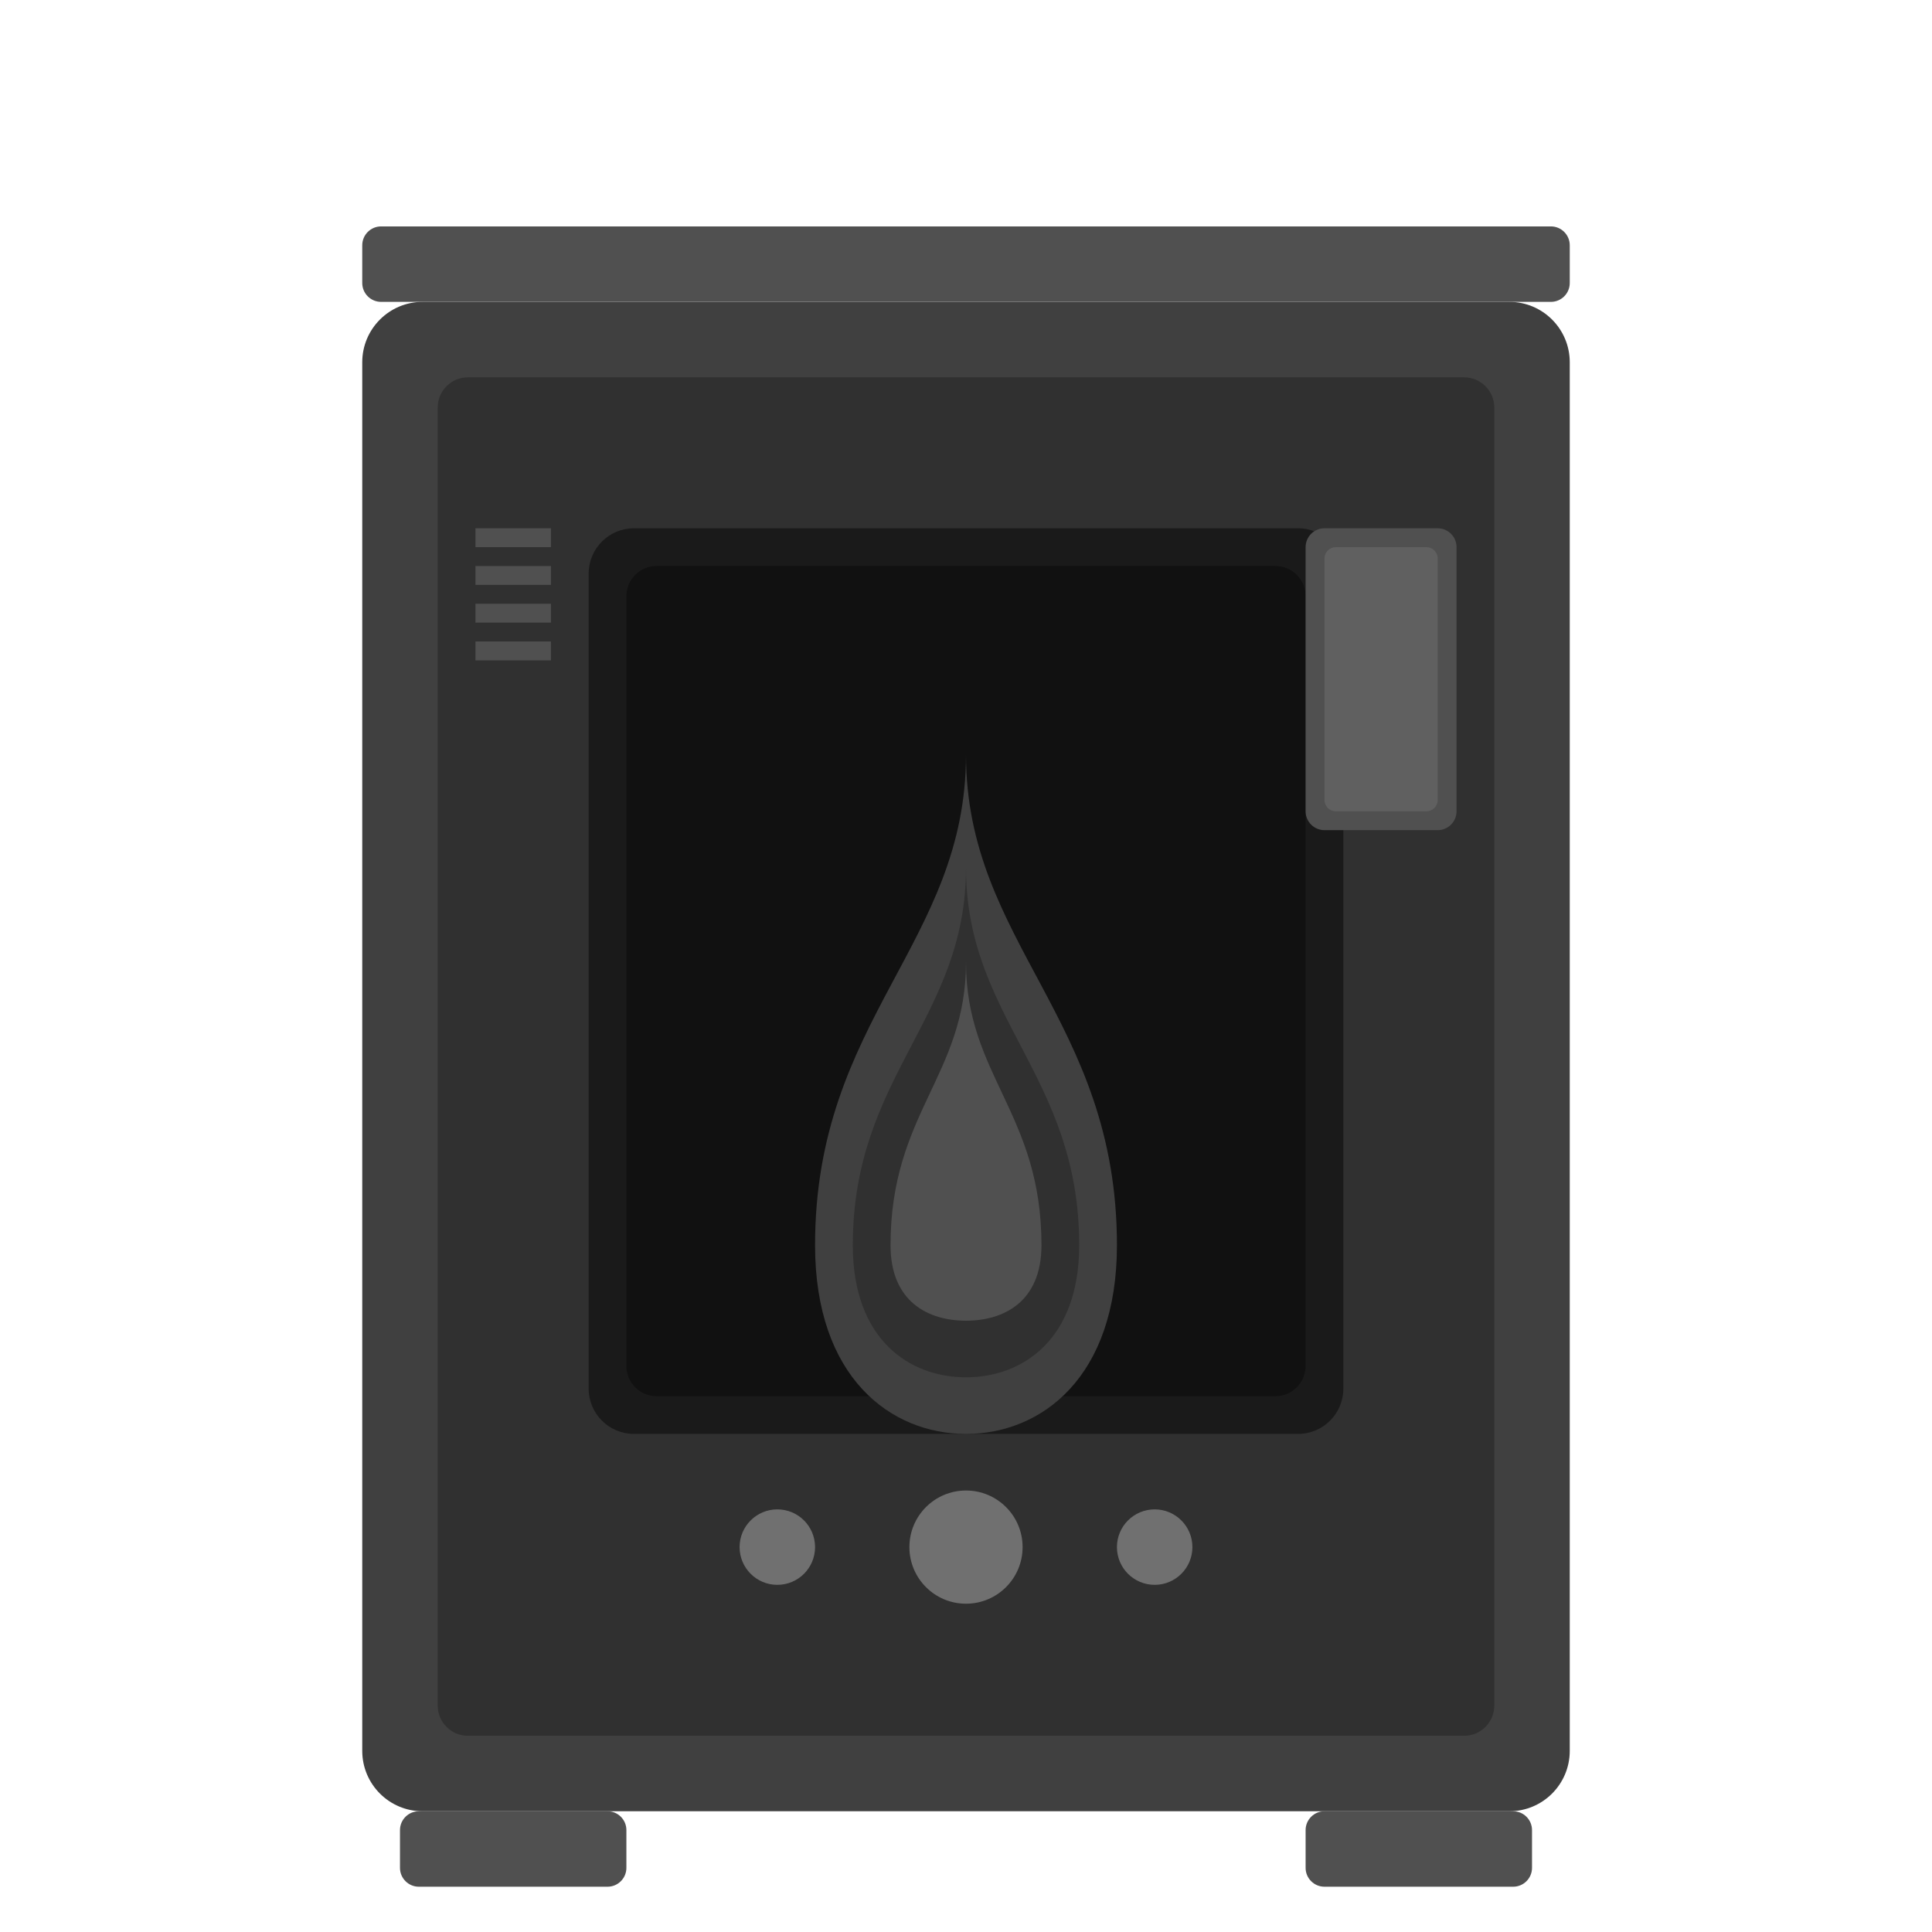
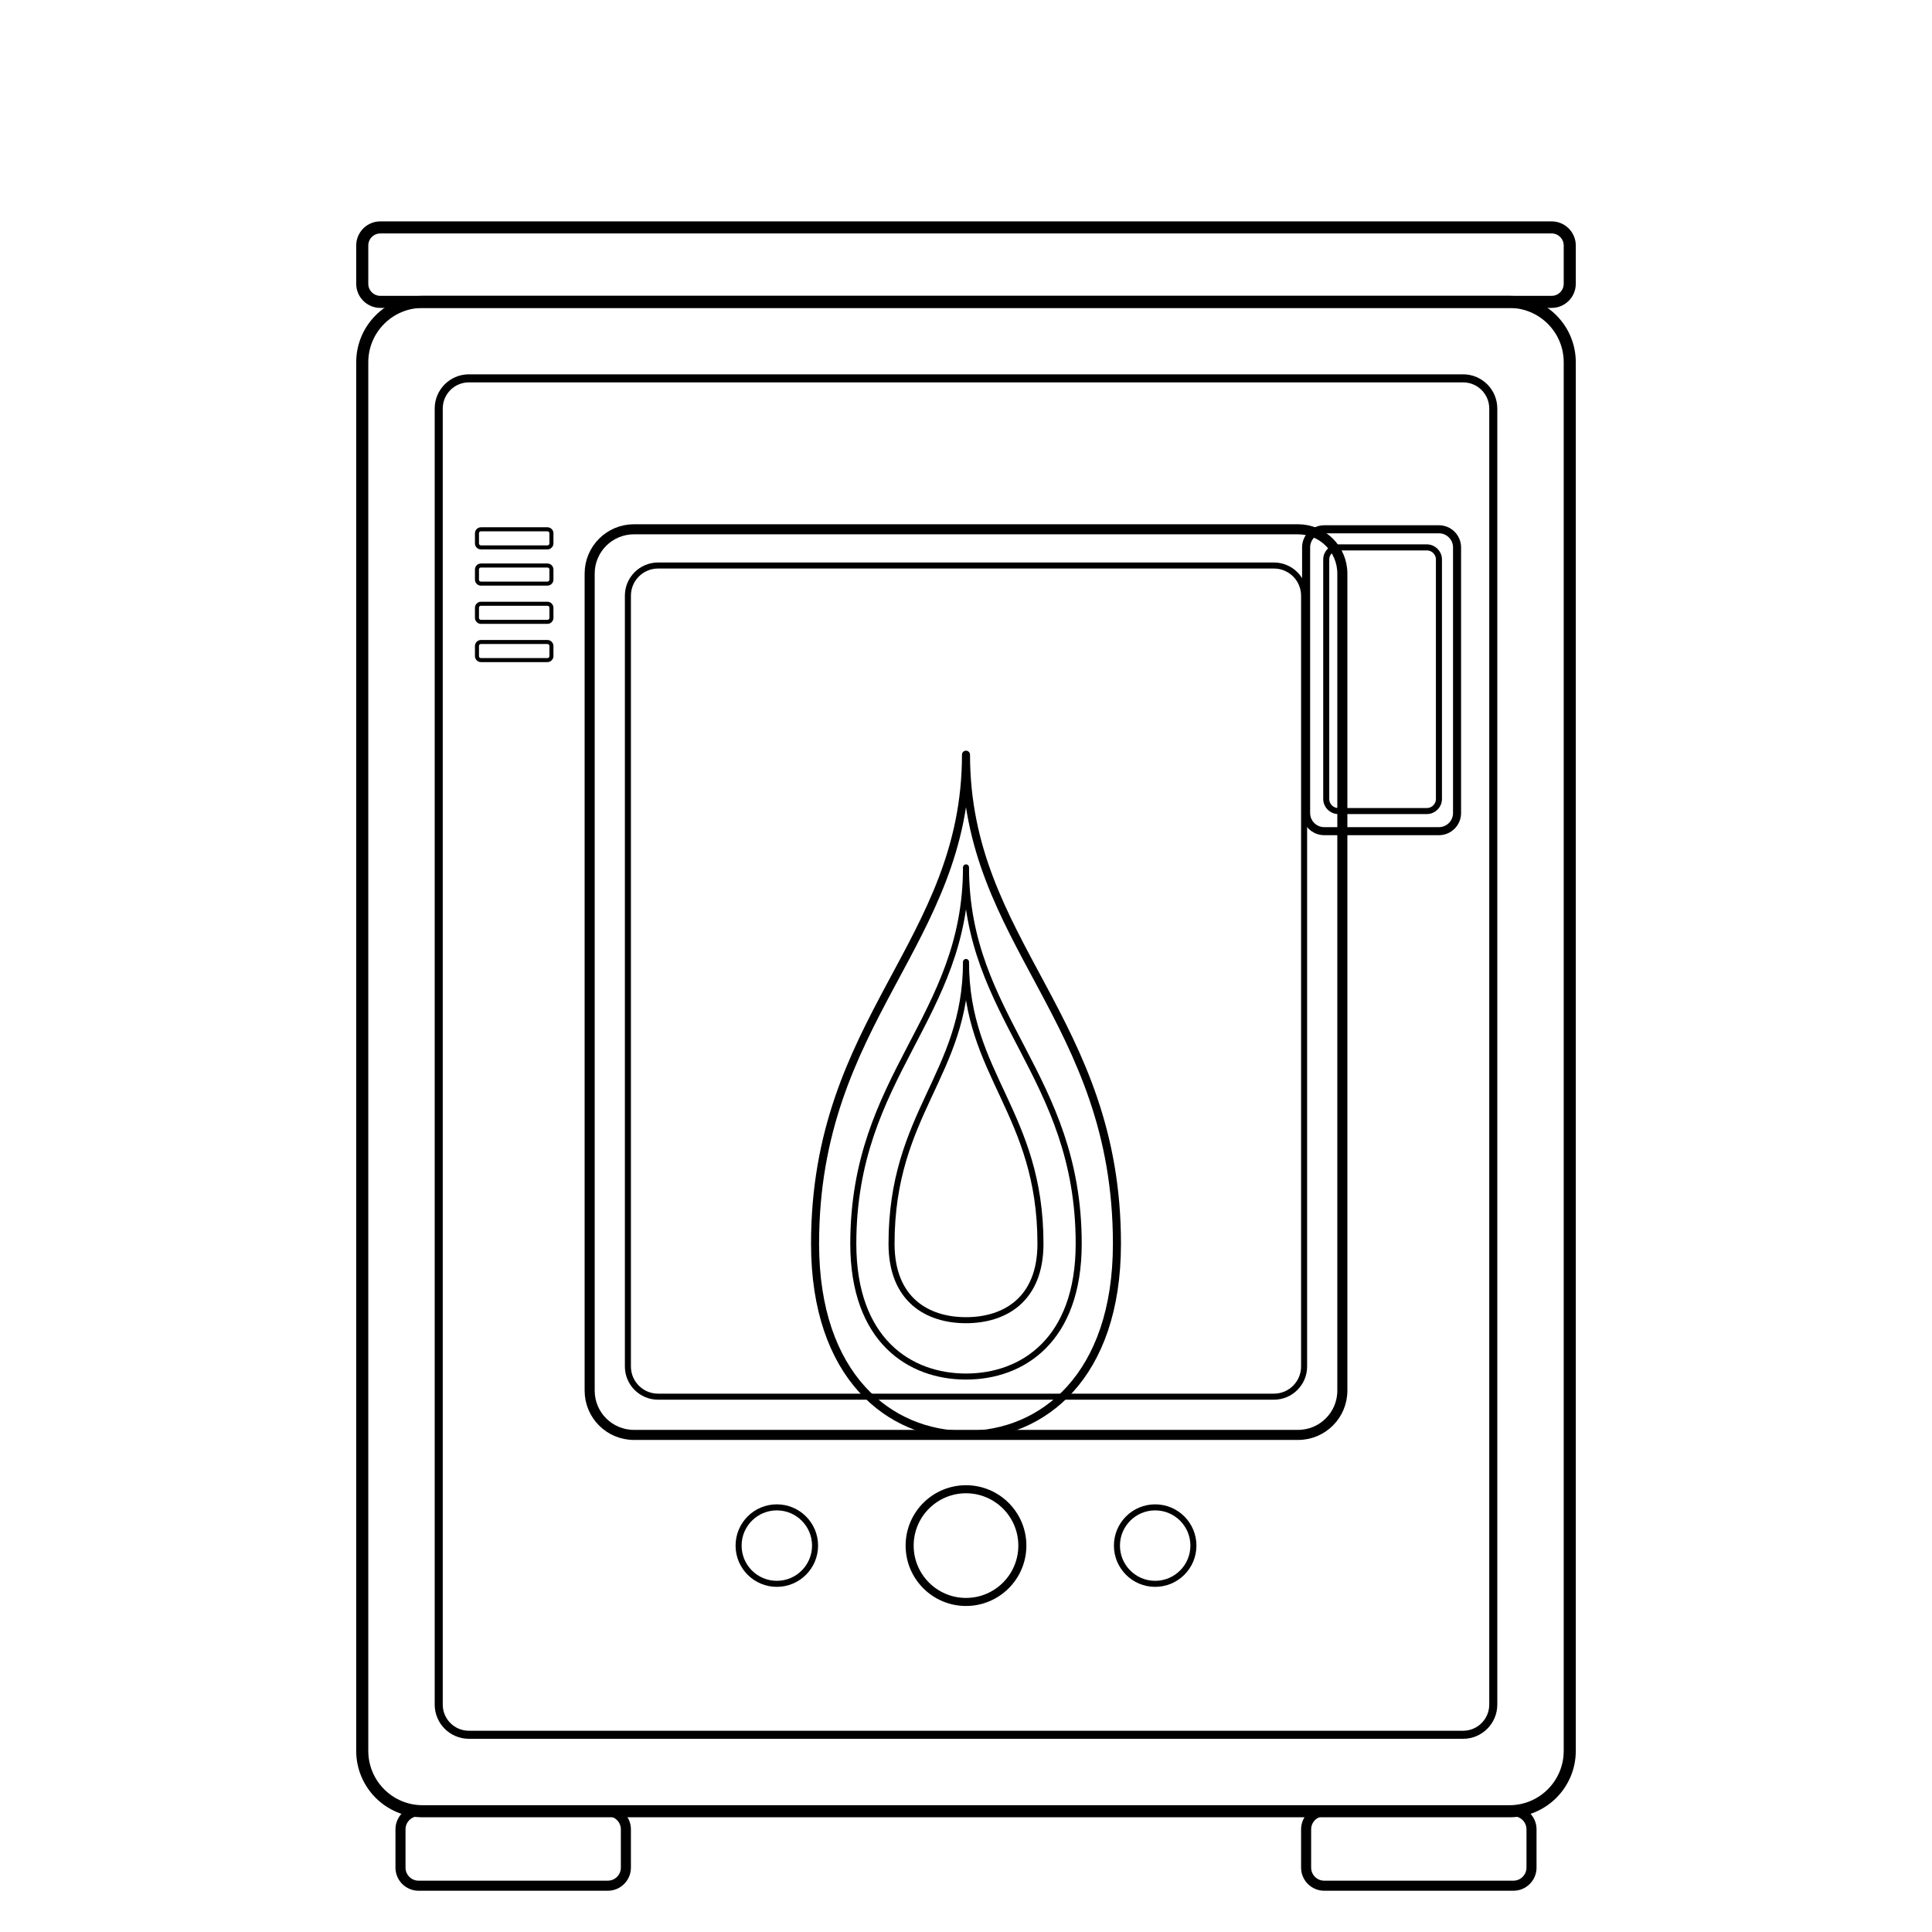
- <svg xmlns="http://www.w3.org/2000/svg" width="512" height="512" viewBox="0 0 512 512" fill="none">
-   <rect x="96" y="80" width="320" height="400" rx="16" fill="#404040" />
-   <rect x="116" y="100" width="280" height="360" rx="8" fill="#303030" />
-   <rect x="156" y="140" width="200" height="240" rx="12" fill="#1a1a1a" />
-   <rect x="166" y="150" width="180" height="220" rx="8" fill="#111111" />
-   <path d="M216 330C216 270 256 250 256 200C256 250 296 270 296 330C296 365 276 380 256 380C236 380 216 365 216 330Z" fill="#404040" />
-   <path d="M226 330C226 285 256 270 256 230C256 270 286 285 286 330C286 355 271 365 256 365C241 365 226 355 226 330Z" fill="#303030" />
-   <path d="M236 330C236 295 256 285 256 255C256 285 276 295 276 330C276 345 266 350 256 350C246 350 236 345 236 330Z" fill="#505050" />
-   <rect x="96" y="60" width="320" height="20" rx="5" fill="#505050" />
-   <rect x="106" y="480" width="60" height="20" rx="5" fill="#505050" />
-   <rect x="346" y="480" width="60" height="20" rx="5" fill="#505050" />
-   <circle cx="256" cy="410" r="15" fill="#707070" />
-   <circle cx="206" cy="410" r="10" fill="#707070" />
-   <circle cx="306" cy="410" r="10" fill="#707070" />
-   <rect x="346" y="140" width="40" height="80" rx="5" fill="#505050" />
-   <rect x="351" y="145" width="30" height="70" rx="3" fill="#606060" />
-   <rect x="126" y="140" width="20" height="5" fill="#505050" />
-   <rect x="126" y="150" width="20" height="5" fill="#505050" />
-   <rect x="126" y="160" width="20" height="5" fill="#505050" />
-   <rect x="126" y="170" width="20" height="5" fill="#505050" />
+ <svg xmlns="http://www.w3.org/2000/svg" width="960" height="960" viewBox="0 0 960 960" fill="none">
+   <rect x="180" y="150" width="600" height="750" rx="30" stroke="#000000" stroke-width="6" fill="none" />
+   <rect x="218" y="188" width="524" height="674" rx="15" stroke="#000000" stroke-width="4" fill="none" />
+   <rect x="293" y="263" width="374" height="450" rx="22" stroke="#000000" stroke-width="5" fill="none" />
+   <rect x="312" y="281" width="336" height="413" rx="15" stroke="#000000" stroke-width="3" fill="none" />
+   <path d="M405 618C405 506 480 469 480 375C480 469 555 506 555 618C555 684 518 713 480 713C442 713 405 684 405 618Z" stroke="#000000" stroke-width="4" fill="none" stroke-linejoin="round" />
+   <path d="M424 618C424 534 480 506 480 431C480 506 536 534 536 618C536 666 508 684 480 684C452 684 424 666 424 618Z" stroke="#000000" stroke-width="3" fill="none" stroke-linejoin="round" />
+   <path d="M443 618C443 553 480 534 480 478C480 534 517 553 517 618C517 646 499 656 480 656C461 656 443 646 443 618Z" stroke="#000000" stroke-width="3" fill="none" stroke-linejoin="round" />
+   <rect x="180" y="113" width="600" height="37" rx="9" stroke="#000000" stroke-width="6" fill="none" />
+   <rect x="199" y="900" width="112" height="37" rx="9" stroke="#000000" stroke-width="5" fill="none" />
+   <rect x="649" y="900" width="112" height="37" rx="9" stroke="#000000" stroke-width="5" fill="none" />
+   <circle cx="480" cy="768" r="28" stroke="#000000" stroke-width="4" fill="none" />
+   <circle cx="386" cy="768" r="19" stroke="#000000" stroke-width="3" fill="none" />
+   <circle cx="574" cy="768" r="19" stroke="#000000" stroke-width="3" fill="none" />
+   <rect x="649" y="263" width="75" height="150" rx="9" stroke="#000000" stroke-width="4" fill="none" />
+   <rect x="659" y="272" width="56" height="131" rx="6" stroke="#000000" stroke-width="3" fill="none" />
+   <rect x="237" y="263" width="37" height="9" rx="2" stroke="#000000" stroke-width="2" fill="none" />
+   <rect x="237" y="281" width="37" height="9" rx="2" stroke="#000000" stroke-width="2" fill="none" />
+   <rect x="237" y="300" width="37" height="9" rx="2" stroke="#000000" stroke-width="2" fill="none" />
+   <rect x="237" y="319" width="37" height="9" rx="2" stroke="#000000" stroke-width="2" fill="none" />
</svg>
